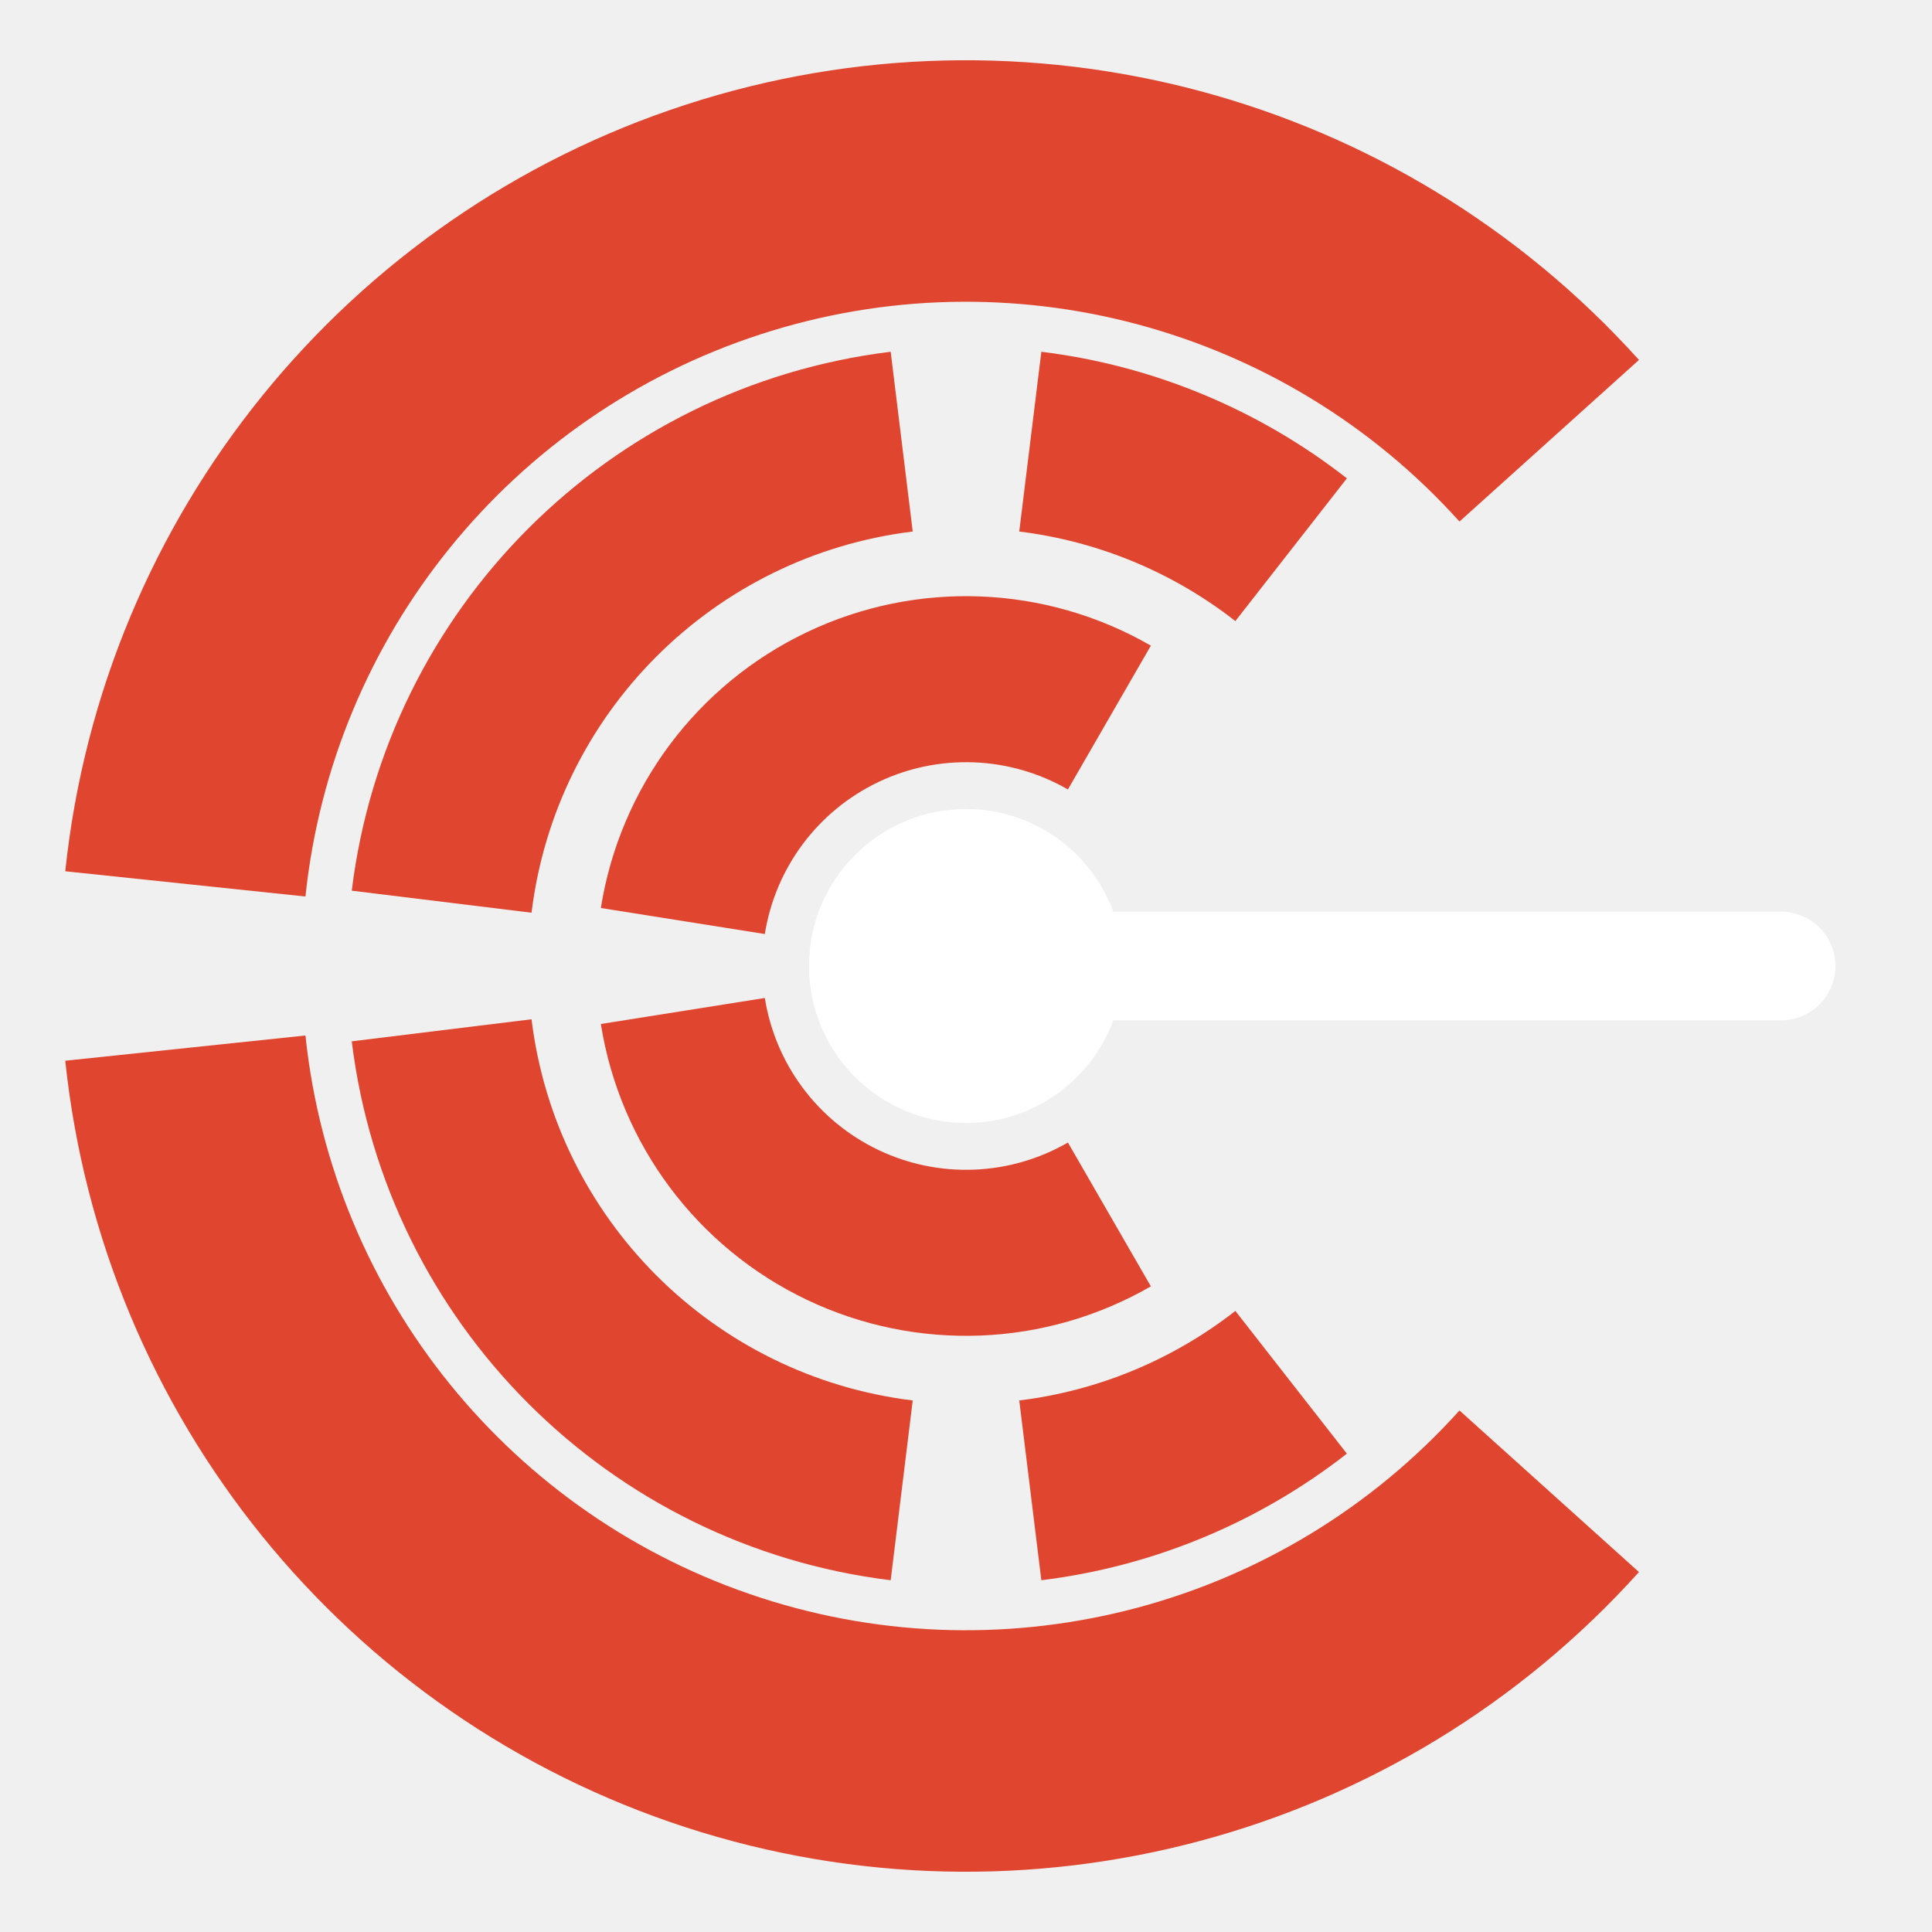
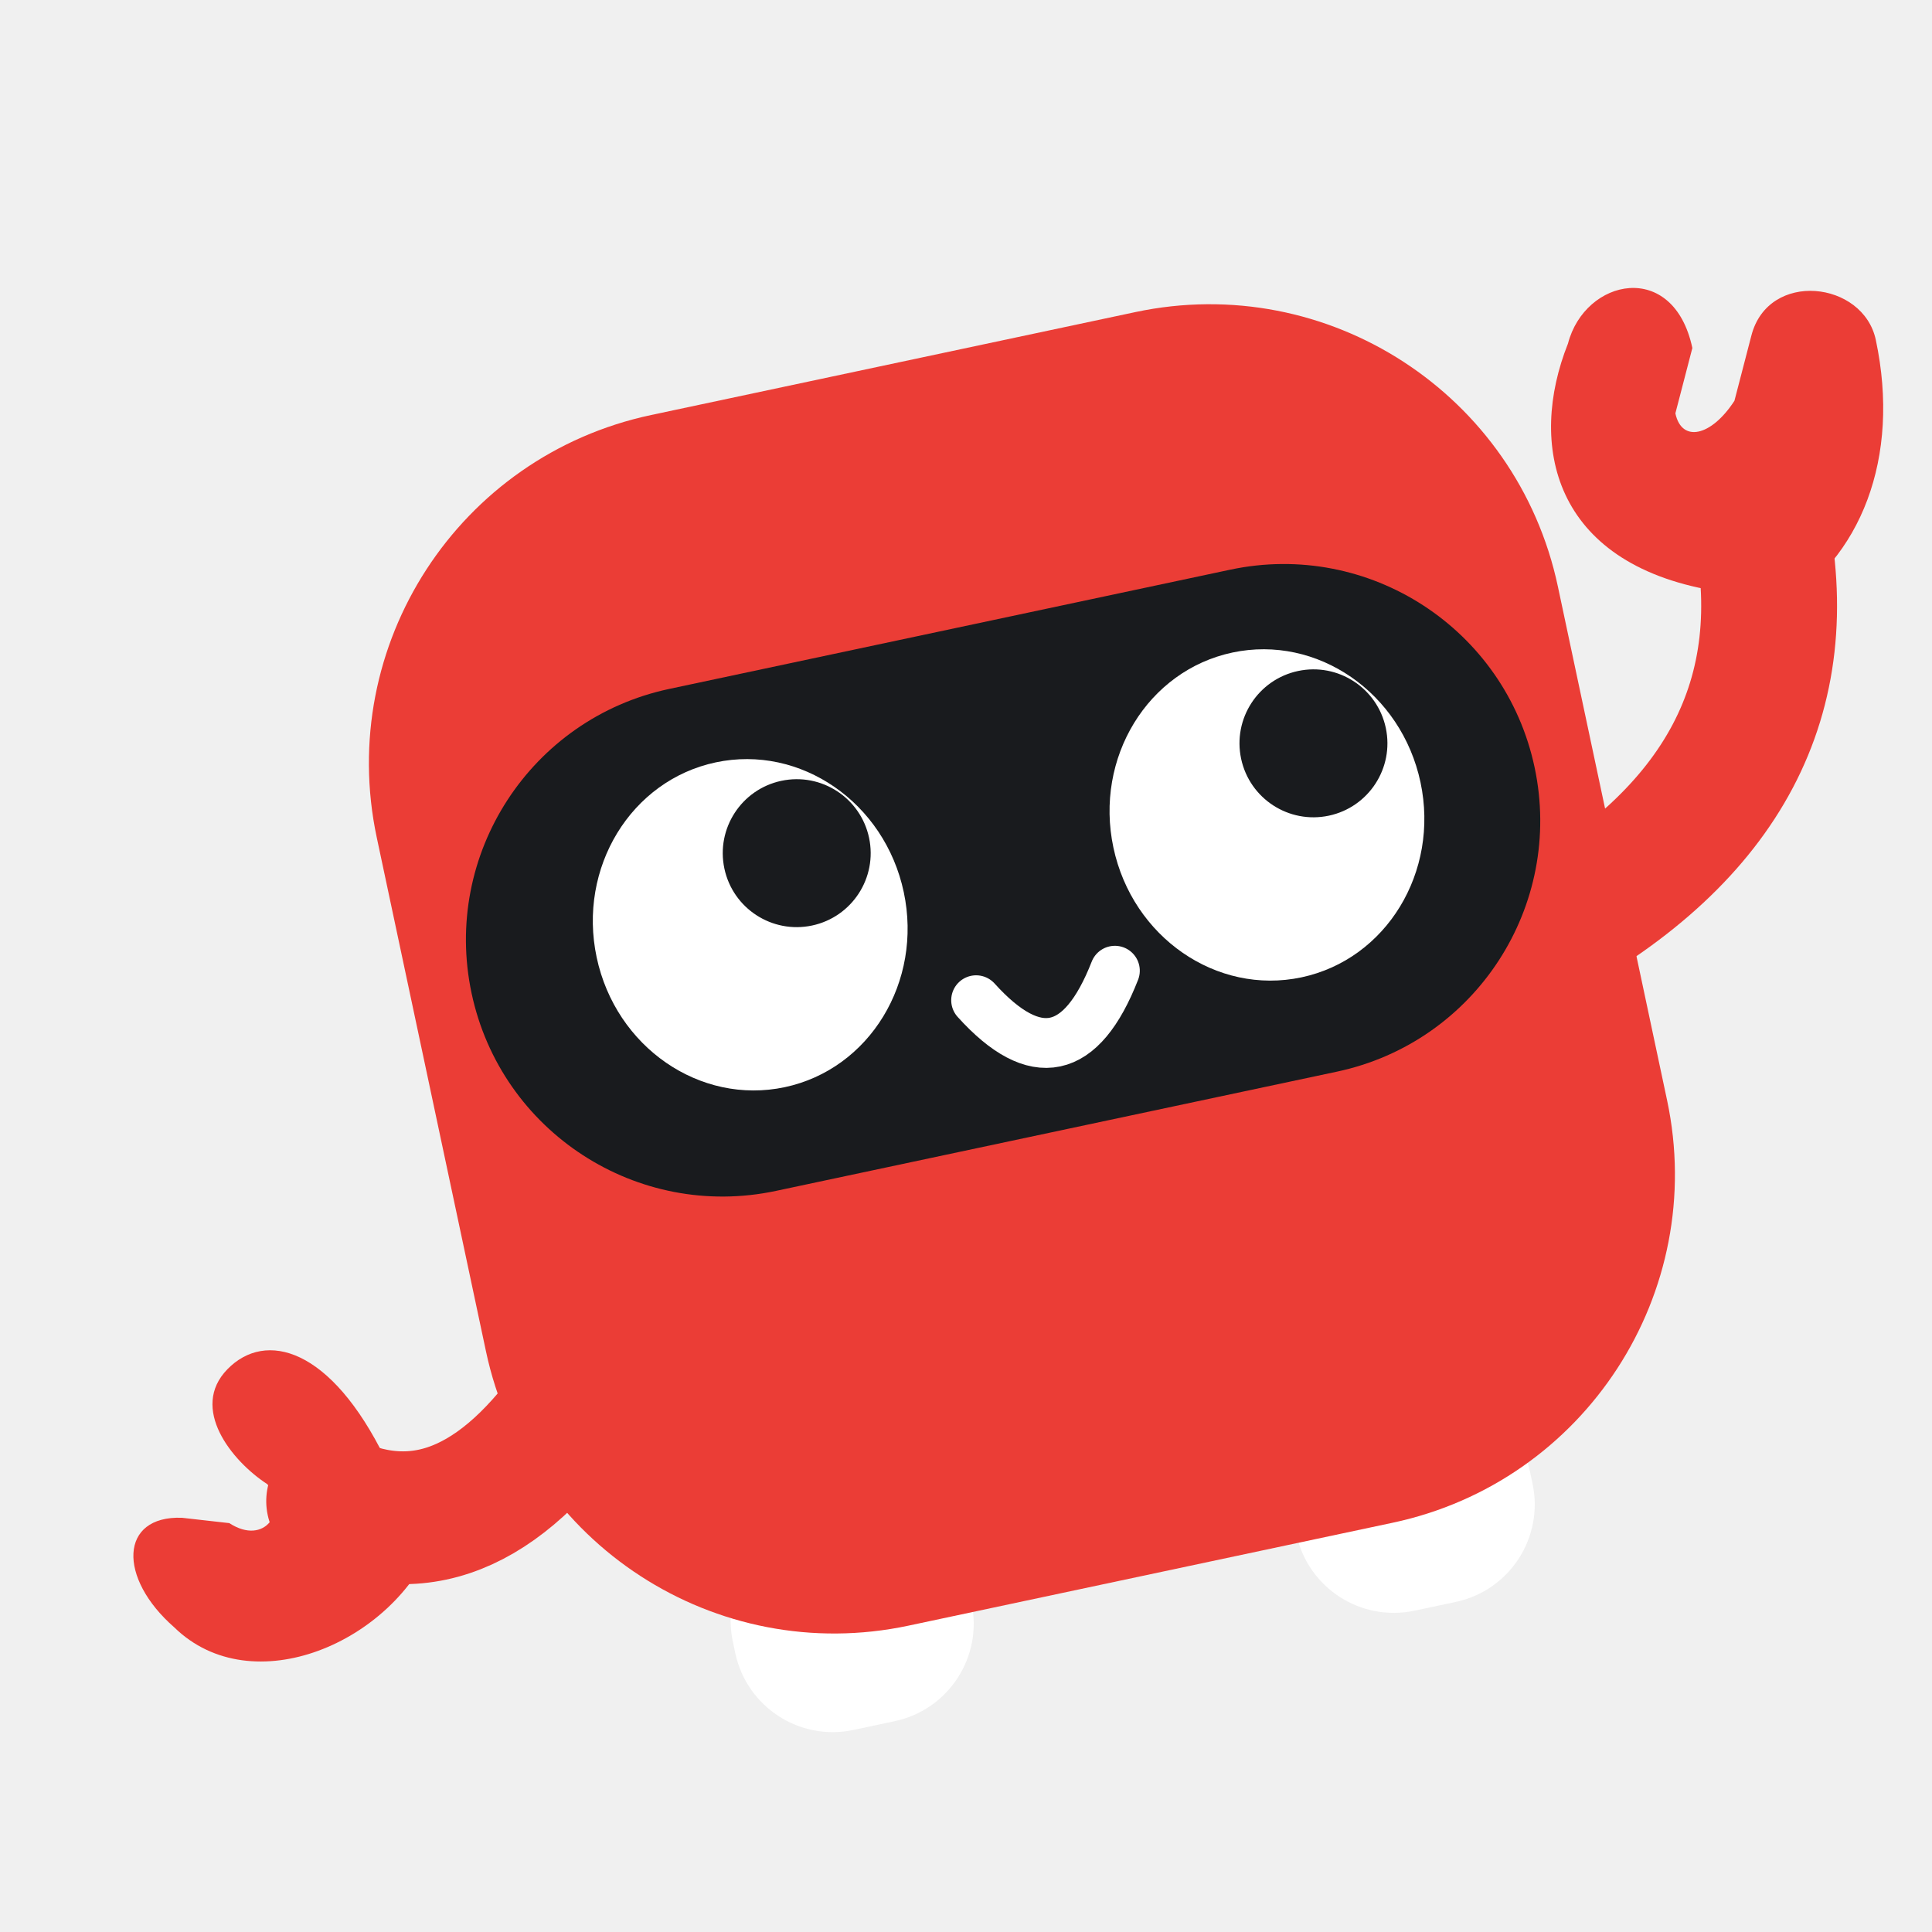
<svg xmlns="http://www.w3.org/2000/svg" width="256" height="256" viewBox="0 0 64 64" fill="none" role="img" aria-label="ClawMetry">
-   <g stroke="#E0462F" stroke-linecap="butt">
-     <path d="M51.32 14.60A26 26 0 0 0 6.14 29.28" stroke-width="8" />
-     <path d="M6.14 34.72A26 26 0 0 0 51.32 49.40" stroke-width="8" />
-     <path d="M42.77 18.21A17.5 17.5 0 0 0 34.13 14.63" stroke-width="6" />
-     <path d="M29.87 14.63A17.5 17.5 0 0 0 14.63 29.87" stroke-width="6" />
-     <path d="M14.63 34.13A17.5 17.5 0 0 0 29.87 49.37" stroke-width="6" />
-     <path d="M34.13 49.37A17.5 17.5 0 0 0 42.77 45.79" stroke-width="6" />
-     <path d="M36.75 23.77A9.5 9.5 0 0 0 22.62 30.51" stroke-width="5.5" />
-     <path d="M22.62 33.49A9.5 9.5 0 0 0 36.75 40.23" stroke-width="5.5" />
+   <g data-brand="little-clawbot-v1" transform="rotate(-12 32 33)">
+     <g fill="#FFFFFF">
+       <rect x="20" y="49" width="8" height="7" rx="3.3" />
+       <rect x="39" y="49" width="8" height="7" rx="3.3" />
+     </g>
+     <g fill="#EB3D36" stroke="#EB3D36" stroke-linecap="round" stroke-linejoin="round">
+       <path d="M17 43Q12 48 8 45" fill="none" stroke-width="4.4" />
+       <path d="M10 44C9 40 7 39 5.5 40C4 41 5 43 6 44C6.5 45 5.5 46 4.5 45L3 44.5C1 44 .5 46 2 48C4 51 9 50 11 47Z" stroke="none" />
+       <path d="M51 35Q61 32 61 23" fill="none" stroke-width="4.5" />
+       <path transform="translate(3 0)" d="M56 25C51 23 51 19 53 16C54 14 57 14 57 17L56 19C56 20 57 20 58 19L59 17C60 15 63 16 63 18C63 22 61 25 58 26Z" stroke="none" />
+       <rect x="14" y="12" width="40" height="41" rx="11.8" stroke="none" />
+     </g>
+     <rect x="16" y="21" width="36" height="17" rx="8.5" fill="#191B1E" />
+     <g fill="#FFFFFF">
+       <ellipse cx="25.5" cy="29.2" rx="5.2" ry="5.5" />
+       <ellipse cx="43" cy="29.2" rx="5.2" ry="5.5" />
+     </g>
+     <g fill="#191B1E">
+       <circle cx="27.5" cy="27.2" r="2.45" />
+       <circle cx="45" cy="27.2" r="2.45" />
+     </g>
+     <path d="M32.3 33.2Q34.5 37 37 33.2" fill="none" stroke="#FFFFFF" stroke-width="1.65" stroke-linecap="round" />
  </g>
-   <path d="M32 32H59" stroke="#FFFFFF" stroke-width="3.6" stroke-linecap="round" />
-   <circle cx="32" cy="32" r="5.2" fill="#FFFFFF" />
</svg>
